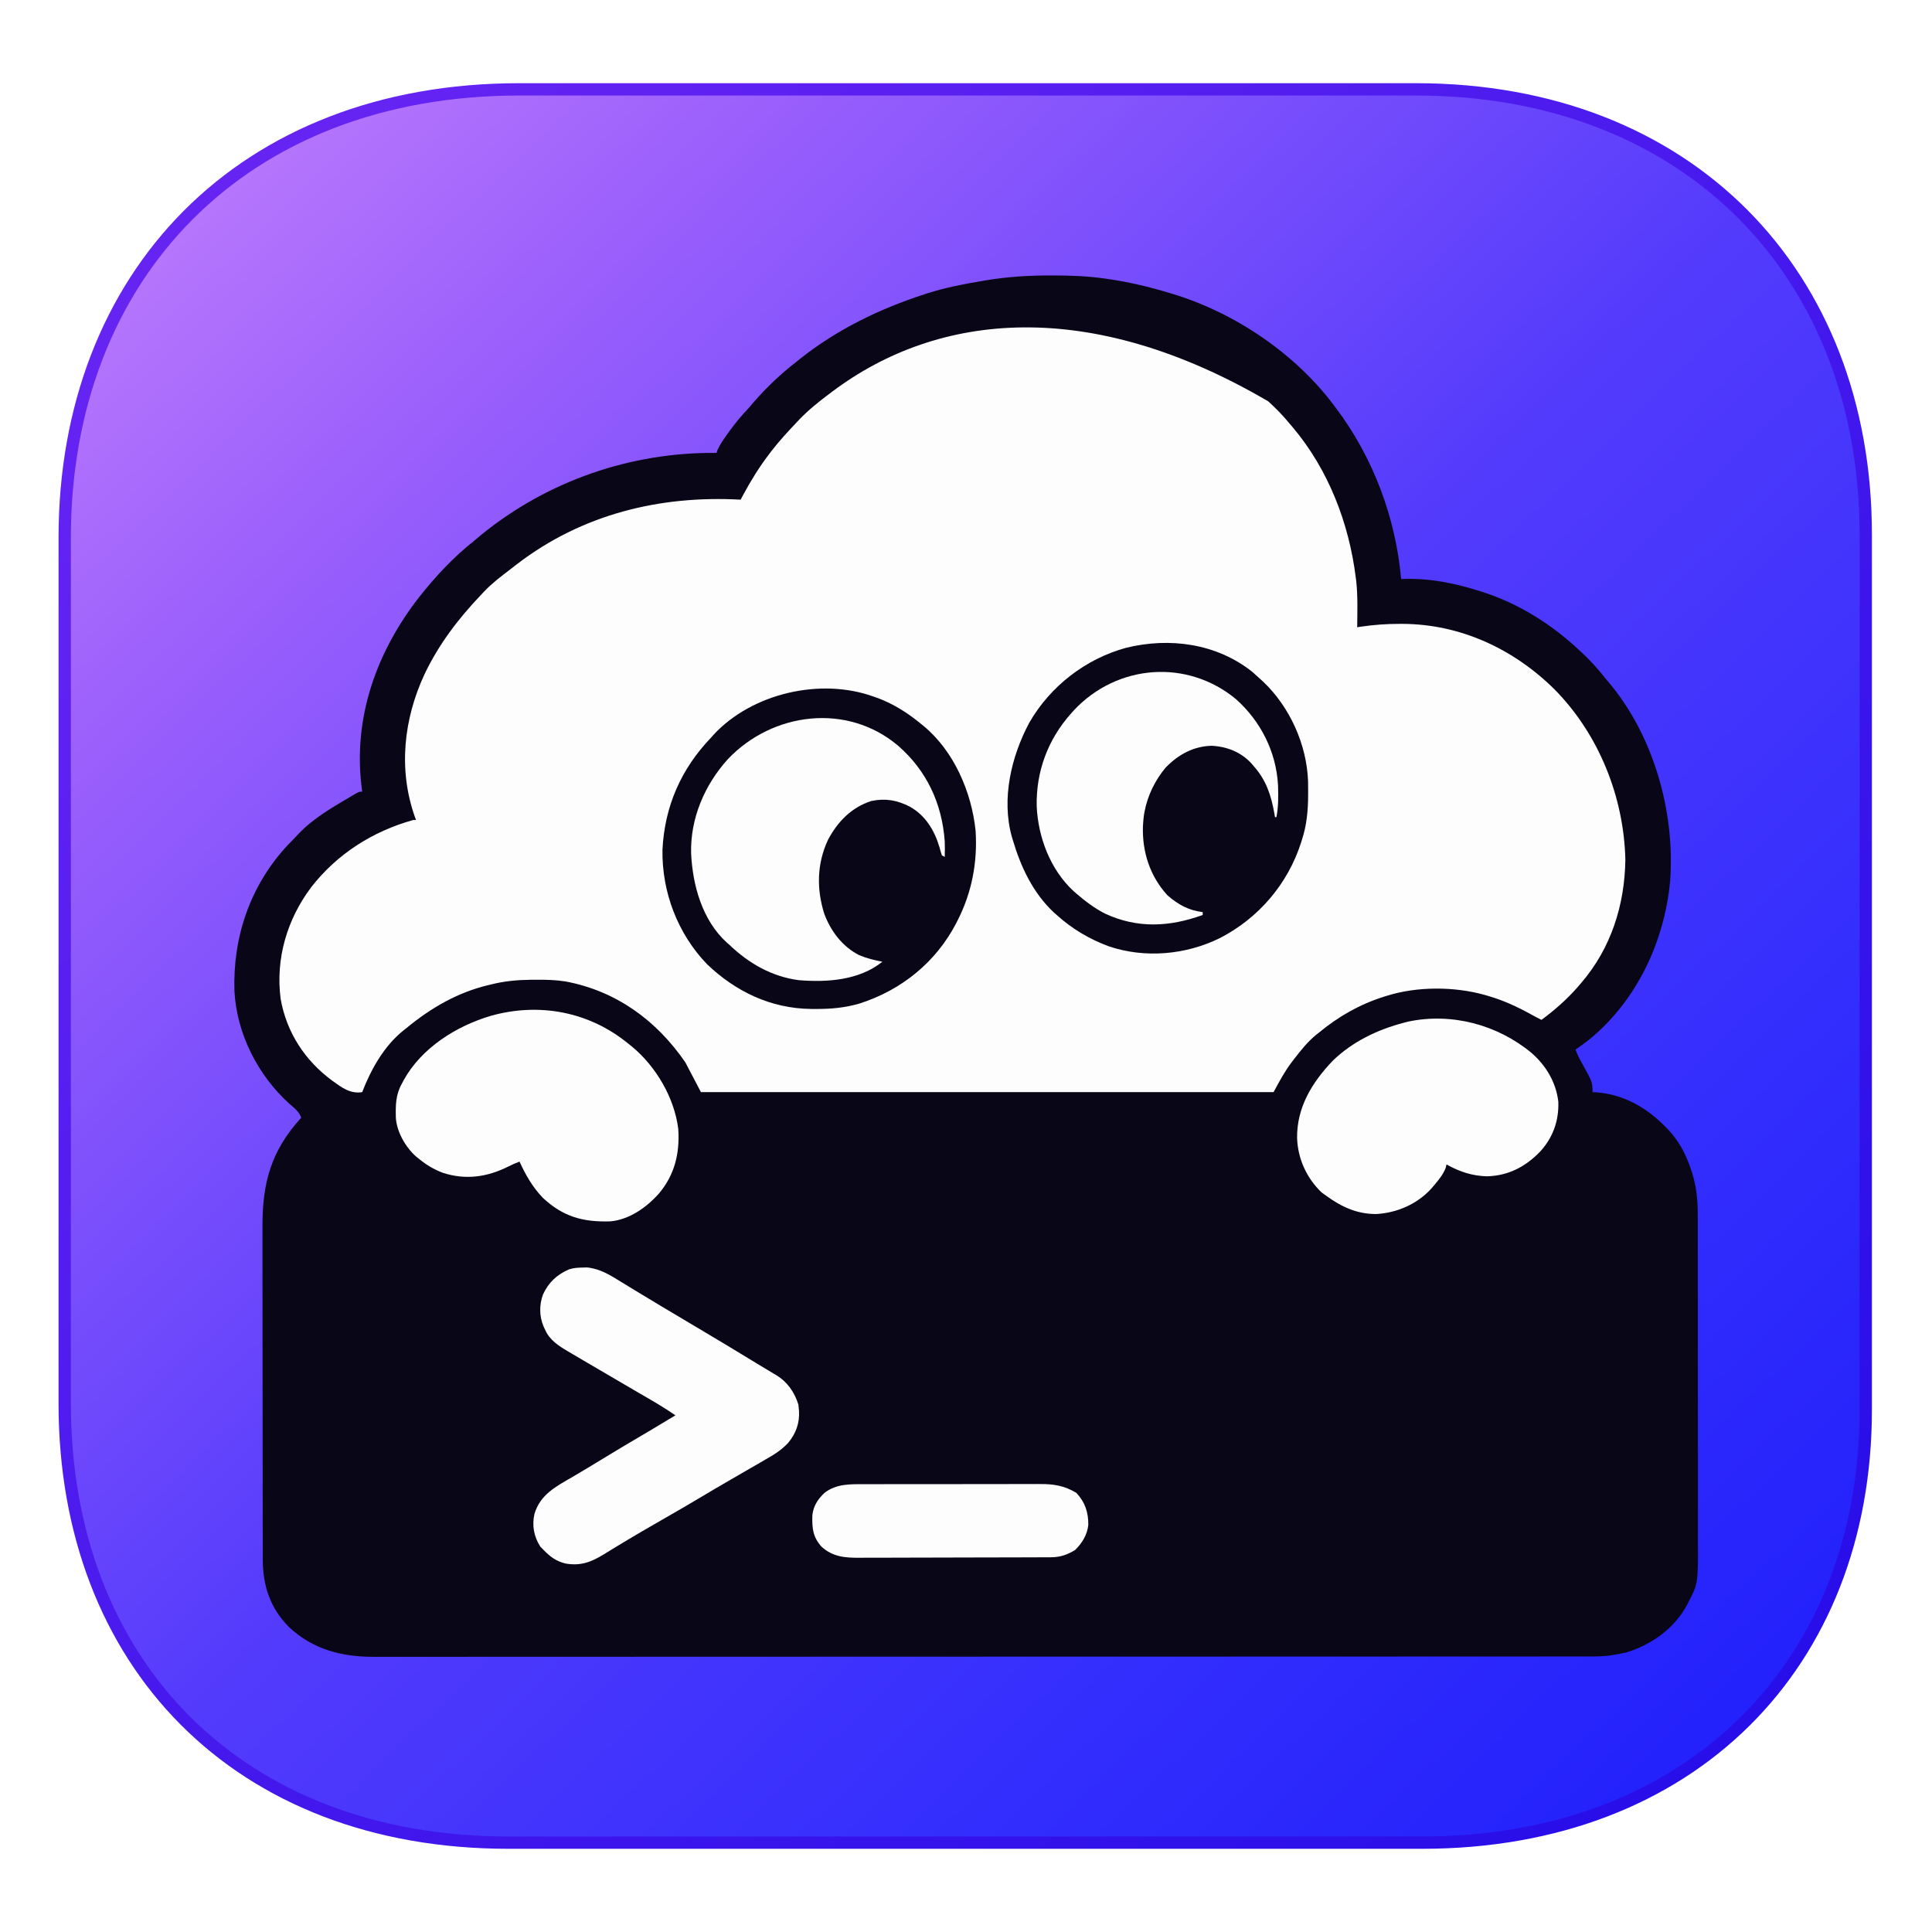
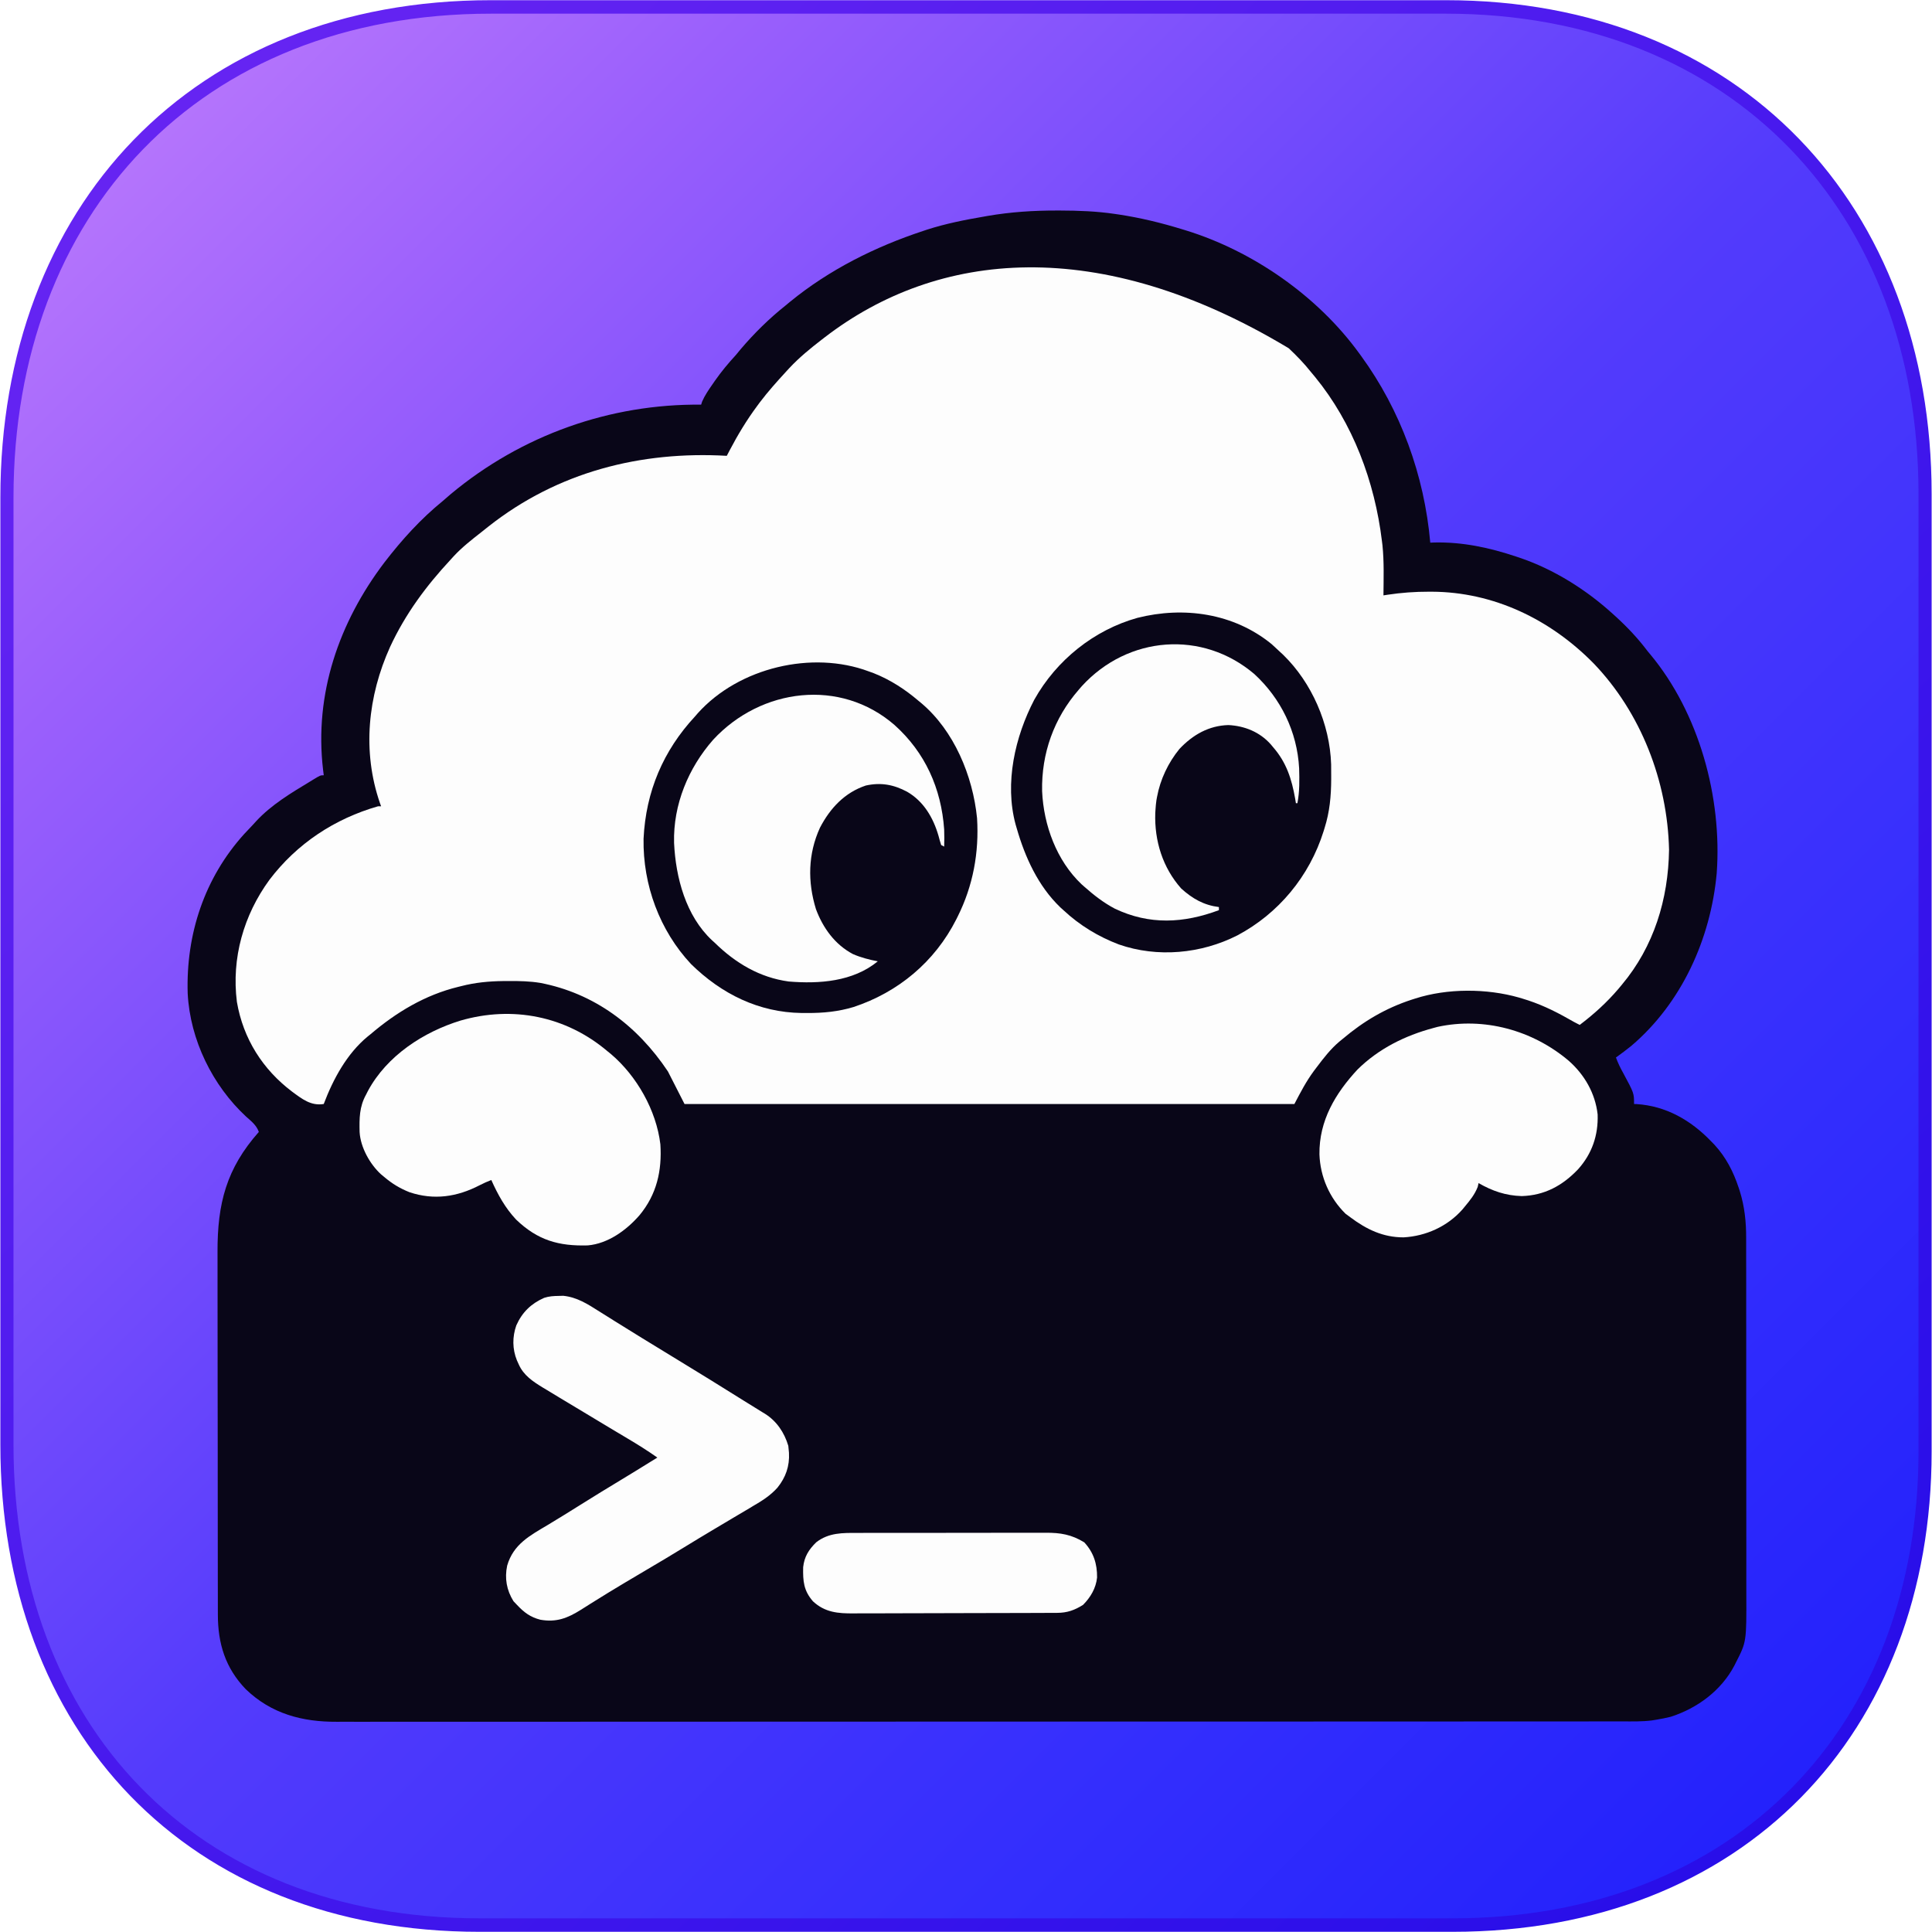
<svg xmlns="http://www.w3.org/2000/svg" width="1024" height="1024" viewBox="0 0 1254 1254">
  <defs>
    <linearGradient id="tile-gradient" x1="0" y1="0" x2="1" y2="1">
      <stop offset="0" stop-color="#C582FC" />
      <stop offset="0.2" stop-color="#9A5FFC" />
      <stop offset="0.5" stop-color="#533BFC" />
      <stop offset="0.75" stop-color="#332EFD" />
      <stop offset="1" stop-color="#1D1CFB" />
    </linearGradient>
    <linearGradient id="tile-edge" x1="0" y1="0" x2="1" y2="1">
      <stop offset="0" stop-color="#6B26F3" />
      <stop offset="1" stop-color="#230CE8" />
    </linearGradient>
  </defs>
-   <path d="M 337 58 H 919 C 1096 58 1211 178 1211 347 V 915 C 1211 1080 1098 1196 923 1196 H 330 C 154 1196 42 1079 42 911 V 349 C 42 179 157 58 337 58 Z" fill="url(#tile-gradient)" stroke="url(#tile-edge)" stroke-width="8" />
-   <g transform="translate(627 627) scale(0.92) translate(-516 -487)">
-     <path d="M0 0 C0.37 0 0.37 0 2.25 0 C14.41 0.03 26.39 0.46 38.44 2.19 C38.89 2.25 38.89 2.25 41.19 2.58 C55.58 4.7 69.51 8.01 83.44 12.19 C84.14 12.39 84.84 12.6 85.56 12.82 C129.8 26.09 172.81 55.06 200.44 92.19 C200.83 92.71 201.22 93.23 201.62 93.76 C227.8 128.75 243.52 170.68 247.44 214.19 C248.28 214.15 249.12 214.12 249.98 214.08 C268.81 213.66 286.6 217.38 304.44 223.19 C305.15 223.42 305.87 223.65 306.6 223.89 C329.24 231.35 350.64 244.42 368.44 260.19 C368.99 260.67 369.54 261.16 370.11 261.66 C377.99 268.65 384.98 275.84 391.44 284.19 C392.05 284.9 392.67 285.62 393.3 286.36 C425.44 324.03 440.84 378.36 437.2 427.35 C433.19 469.84 413.93 511.1 380.65 538.67 C377.32 541.29 373.92 543.78 370.44 546.19 C371.79 549.77 373.4 553 375.31 556.31 C382.44 569.2 382.44 569.2 382.44 576.19 C382.71 576.19 382.71 576.19 384.06 576.23 C403.51 577.41 419.99 586.57 433.44 600.19 C434.19 600.94 434.94 601.7 435.72 602.47 C443.36 610.57 448.19 619.71 451.75 630.19 C451.87 630.54 451.87 630.54 452.48 632.34 C455.65 642.23 456.74 652.18 456.7 662.52 C456.7 663.6 456.71 664.67 456.71 665.78 C456.72 669.34 456.72 672.91 456.71 676.47 C456.72 679.04 456.72 681.61 456.73 684.18 C456.74 690.42 456.74 696.65 456.74 702.89 C456.74 707.96 456.74 713.03 456.74 718.1 C456.74 718.83 456.75 719.55 456.75 720.3 C456.75 721.77 456.75 723.24 456.75 724.71 C456.76 738.49 456.76 752.27 456.75 766.04 C456.75 778.62 456.76 791.19 456.78 803.77 C456.8 816.72 456.8 829.66 456.8 842.6 C456.8 849.86 456.8 857.11 456.82 864.37 C456.83 871.19 456.83 878.02 456.81 884.84 C456.81 887.34 456.81 889.83 456.82 892.33 C456.92 923 456.92 923 449.94 936.31 C449.6 936.97 449.26 937.64 448.91 938.32 C440.11 954.58 424.25 965.86 406.79 971.33 C403.67 972.07 400.6 972.7 397.44 973.19 C396.36 973.36 395.28 973.53 394.16 973.71 C387.72 974.5 381.24 974.33 374.76 974.32 C373.25 974.32 371.75 974.32 370.24 974.33 C366.1 974.33 361.96 974.33 357.82 974.33 C353.31 974.33 348.81 974.33 344.31 974.34 C335.37 974.34 326.44 974.35 317.5 974.35 C306.8 974.35 296.1 974.35 285.4 974.36 C259.54 974.38 233.67 974.38 207.81 974.39 C195.57 974.39 183.34 974.39 171.1 974.4 C129.22 974.41 87.33 974.42 45.45 974.43 C42.82 974.43 40.19 974.43 37.56 974.43 C34.92 974.43 32.29 974.43 29.65 974.43 C24.37 974.43 19.08 974.43 13.79 974.43 C13.14 974.43 13.14 974.43 9.82 974.43 C-32.69 974.43 -75.2 974.45 -117.71 974.47 C-162.65 974.5 -207.6 974.51 -252.54 974.51 C-257.47 974.51 -262.41 974.51 -267.34 974.51 C-267.95 974.51 -267.95 974.51 -271.02 974.51 C-290.57 974.51 -310.12 974.52 -329.67 974.54 C-349.32 974.55 -368.97 974.56 -388.62 974.55 C-400.29 974.54 -411.96 974.55 -423.63 974.56 C-431.44 974.57 -439.24 974.57 -447.04 974.56 C-451.48 974.56 -455.92 974.56 -460.36 974.57 C-464.41 974.58 -468.47 974.58 -472.52 974.56 C-473.96 974.56 -475.41 974.56 -476.86 974.57 C-499.68 974.69 -520.23 969.49 -537.24 953.54 C-550.75 939.85 -555.72 924.14 -555.7 905.32 C-555.71 904.23 -555.71 903.15 -555.71 902.03 C-555.72 898.4 -555.72 894.77 -555.72 891.14 C-555.73 888.53 -555.73 885.93 -555.74 883.32 C-555.75 876.24 -555.76 869.17 -555.76 862.09 C-555.77 857.66 -555.77 853.24 -555.77 848.81 C-555.79 836.54 -555.8 824.27 -555.8 812 C-555.8 811.22 -555.8 810.43 -555.8 809.63 C-555.8 808.84 -555.8 808.05 -555.8 807.24 C-555.8 805.65 -555.8 804.06 -555.8 802.46 C-555.8 801.67 -555.8 800.88 -555.8 800.07 C-555.81 787.28 -555.82 774.49 -555.85 761.7 C-555.87 748.55 -555.88 735.39 -555.89 722.24 C-555.89 714.86 -555.89 707.49 -555.91 700.11 C-555.93 693.17 -555.93 686.22 -555.92 679.28 C-555.92 676.74 -555.92 674.2 -555.93 671.66 C-556.05 640.24 -549.99 617.74 -528.56 594.19 C-530.18 589.75 -533.61 587.27 -537.06 584.25 C-559.2 564.23 -574.08 534.94 -575.69 504.89 C-576.9 466.59 -564.54 430.4 -538.31 402.12 C-536.41 400.13 -534.49 398.16 -532.56 396.19 C-531.87 395.44 -531.17 394.69 -530.45 393.93 C-520.19 383.13 -507.29 375.69 -494.56 368.19 C-493.89 367.79 -493.22 367.39 -492.53 366.98 C-487.8 364.19 -487.8 364.19 -485.56 364.19 C-485.63 363.61 -485.63 363.61 -486 360.71 C-491.97 311.65 -475.41 265.55 -445.45 227.03 C-433.77 212.26 -421.35 198.9 -406.56 187.19 C-404.85 185.75 -403.15 184.31 -401.44 182.88 C-354.51 144.78 -295.8 124.58 -235.56 125.19 C-235.45 124.86 -235.45 124.86 -234.91 123.2 C-233.08 119.11 -230.6 115.64 -228 112 C-227.46 111.24 -226.93 110.49 -226.37 109.71 C-222.14 103.82 -217.54 98.45 -212.56 93.19 C-211.52 91.96 -210.47 90.73 -209.44 89.5 C-200.39 79.15 -190.44 69.59 -179.56 61.19 C-179.08 60.8 -179.08 60.8 -176.66 58.84 C-150.66 38.14 -120.1 23.32 -88.56 13.19 C-87.75 12.93 -86.94 12.66 -86.11 12.39 C-73.63 8.46 -60.95 6.03 -48.06 3.88 C-47.3 3.75 -46.53 3.62 -45.75 3.48 C-30.51 0.93 -15.45 -0.02 0 0 Z " fill="#090618" transform="translate(575.5625,-0.1875)" />
-     <path d="M0 0 C5.28 4.84 10.24 9.81 14.75 15.36 C15.64 16.4 16.53 17.44 17.42 18.48 C42.49 48.3 56.95 85.91 61.75 124.36 C61.87 125.24 61.98 126.12 62.09 127.02 C63.22 137.74 62.84 148.6 62.75 159.36 C63.66 159.22 64.57 159.08 65.51 158.94 C74.64 157.61 83.57 156.97 92.82 156.99 C93.15 156.99 93.15 156.99 94.84 156.99 C135.63 157.17 173.19 174.71 202 203.24 C233.2 234.86 250.91 279.05 251.94 323.36 C251.48 355.42 241.83 385.84 220.75 410.36 C219.96 411.29 219.16 412.22 218.34 413.18 C210.68 421.91 202.11 429.49 192.75 436.36 C190.2 435.13 187.72 433.79 185.24 432.41 C175.38 426.95 165.6 422.48 154.75 419.36 C154.39 419.26 154.39 419.26 152.58 418.73 C131.15 412.76 104.98 412.69 83.75 419.36 C82.97 419.6 82.19 419.85 81.39 420.09 C64.22 425.56 49.61 433.94 35.75 445.36 C35.01 445.96 34.26 446.55 33.49 447.16 C27.77 451.88 23.28 457.51 18.75 463.36 C18.41 463.81 18.41 463.81 16.65 466.06 C11.45 472.95 7.95 479.57 3.75 487.36 C-129.57 487.36 -262.89 487.36 -400.25 487.36 C-403.88 480.43 -407.51 473.5 -411.25 466.36 C-431.64 436.62 -460.18 415.91 -495.87 409.25 C-502.73 408.16 -509.5 408.02 -516.43 408.05 C-517.71 408.06 -518.99 408.06 -520.3 408.07 C-529.95 408.19 -538.9 409.01 -548.25 411.36 C-548.58 411.44 -548.58 411.44 -550.25 411.84 C-572.07 417.03 -591.12 428.14 -608.25 442.36 C-608.86 442.84 -609.47 443.32 -610.11 443.81 C-623.84 454.81 -632.99 471.22 -639.25 487.36 C-647.75 488.7 -653.61 484.12 -660.25 479.36 C-679.65 465.07 -692.58 445.34 -696.78 421.51 C-700.45 393.2 -692.27 365.53 -675.25 342.83 C-656.97 319.32 -631.89 303.35 -603.25 295.36 C-602.59 295.36 -601.93 295.36 -601.25 295.36 C-601.5 294.68 -601.75 294 -602.02 293.3 C-613.87 259.91 -610.05 224.34 -595.29 192.56 C-585.18 171.34 -571.42 153.29 -555.25 136.36 C-554.57 135.64 -553.9 134.91 -553.2 134.16 C-547.67 128.36 -541.36 123.56 -535 118.71 C-533.37 117.46 -531.75 116.2 -530.13 114.94 C-484.19 79.65 -429.22 66.21 -372.25 69.36 C-371.64 68.23 -371.03 67.09 -370.41 65.92 C-364.98 55.86 -359.17 46.46 -352.25 37.36 C-351.58 36.48 -350.91 35.61 -350.23 34.7 C-344.94 27.92 -339.15 21.61 -333.25 15.36 C-332.44 14.51 -331.64 13.65 -330.81 12.77 C-324.17 5.88 -316.88 0.08 -309.25 -5.64 C-308.68 -6.06 -308.11 -6.49 -307.53 -6.93 C-232.64 -63.13 -125.8 -73.69 0 0 Z " fill="#FDFDFD" transform="translate(729.2458,88.63647)" />
-     <path d="M0 0 C0.56 0.2 0.56 0.2 3.4 1.2 C14.3 5.42 24.04 11.55 33 19 C33.61 19.49 34.23 19.98 34.86 20.49 C56.5 38.24 68.98 67.32 71.78 94.69 C73.19 116.85 69.12 138.24 59 158 C58.69 158.61 58.37 159.23 58.05 159.86 C43.72 187.44 19.42 206.96 -10 216.44 C-20.2 219.44 -30.15 220.36 -40.75 220.31 C-41.99 220.31 -43.23 220.3 -44.5 220.3 C-72.72 219.92 -97.44 208.11 -117.69 188.75 C-138.41 167.21 -149.66 137.79 -149.14 107.89 C-147.62 77.39 -136.07 51.07 -115 29 C-114.41 28.34 -113.82 27.67 -113.22 26.99 C-85.94 -2.56 -37.33 -13.59 0 0 Z " fill="#090618" transform="translate(451,297)" />
-     <path d="M0 0 C1.71 1.5 3.4 3.02 5.06 4.56 C5.91 5.33 6.76 6.1 7.64 6.89 C26.56 24.83 38.57 51.49 39.4 77.57 C39.43 80.09 39.44 82.61 39.44 85.12 C39.44 85.78 39.44 86.44 39.44 87.12 C39.39 98.1 38.45 108.12 35.06 118.56 C34.85 119.24 34.63 119.93 34.41 120.63 C25.02 149.8 4.46 173.76 -22.69 187.81 C-46.77 199.71 -75.63 202.33 -101.23 193.66 C-114.83 188.63 -127.21 181.32 -137.94 171.56 C-138.28 171.26 -138.28 171.26 -140.04 169.71 C-154.67 156.03 -163.37 137.49 -168.94 118.56 C-169.05 118.17 -169.05 118.17 -169.65 116.2 C-177.03 89.52 -170.01 59.68 -157.26 35.86 C-142.51 10.18 -117.55 -9.14 -88.99 -16.93 C-58.26 -24.48 -25.18 -20.01 0 0 Z " fill="#090618" transform="translate(717.9375,279.4375)" />
-     <path d="M0 0 C0.78 0.61 1.55 1.22 2.35 1.86 C19.3 15.9 32.31 38.04 35 60 C36.13 77.09 32.52 92.39 21.21 105.68 C12.54 115.41 0.28 124.05 -13.1 125.18 C-32.33 125.7 -46.27 121.93 -60.62 108.48 C-67.84 100.97 -72.67 92.41 -77 83 C-79.67 84.02 -82.22 85.11 -84.77 86.4 C-99.72 93.94 -115 96.15 -131.19 90.88 C-137.54 88.42 -142.77 85.34 -148 81 C-148.35 80.71 -148.35 80.71 -150.14 79.27 C-157.45 72.73 -163.63 61.96 -164.24 52.12 C-164.45 43.3 -164.45 35.87 -160 28 C-159.58 27.19 -159.15 26.37 -158.71 25.53 C-146.11 2.78 -121.81 -12.51 -97.38 -19.81 C-63.06 -29.48 -27.61 -22.79 0 0 Z " fill="#FDFDFD" transform="translate(278,542)" />
-     <path d="M0 0 C0.97 -0.03 1.95 -0.05 2.95 -0.08 C12.05 0.81 19.17 5.26 26.81 10 C29.05 11.36 31.29 12.73 33.53 14.09 C34.67 14.8 35.82 15.5 36.96 16.2 C42.08 19.33 47.23 22.42 52.38 25.5 C53.39 26.11 54.4 26.72 55.45 27.35 C63.31 32.06 71.19 36.74 79.08 41.41 C93.56 49.99 107.99 58.66 122.35 67.44 C125.02 69.07 127.71 70.68 130.4 72.29 C131.83 73.15 133.26 74.01 134.69 74.88 C134.99 75.05 134.99 75.05 136.52 75.95 C144.32 80.71 149.4 88.03 152.06 96.69 C152.14 97.53 152.23 98.38 152.31 99.25 C152.34 99.57 152.34 99.57 152.5 101.17 C152.98 109.8 150.36 117 144.89 123.63 C140.11 128.84 134.61 132.16 128.5 135.62 C127.39 136.27 126.28 136.92 125.14 137.59 C121.87 139.49 118.59 141.37 115.31 143.25 C113.68 144.2 112.04 145.15 110.4 146.1 C108.17 147.39 105.94 148.68 103.71 149.97 C96.6 154.06 89.55 158.25 82.5 162.44 C74.69 167.08 66.88 171.68 58.98 176.16 C53.96 179.01 48.98 181.91 44 184.81 C42.99 185.4 41.97 185.99 40.93 186.6 C35.4 189.82 29.91 193.09 24.45 196.42 C23.33 197.1 22.21 197.78 21.06 198.48 C18.9 199.8 16.75 201.12 14.6 202.45 C5.66 207.9 -1.68 210.62 -12.2 208.82 C-18.81 207.18 -23.01 204.11 -27.69 199.25 C-28.45 198.47 -29.21 197.68 -30 196.88 C-34.53 189.83 -35.96 182.11 -34.18 173.93 C-30.07 160.06 -19.02 154.51 -7.19 147.65 C0.03 143.44 7.17 139.1 14.31 134.75 C23.35 129.25 32.4 123.8 41.54 118.46 C47.83 114.79 54.07 111.01 60.31 107.25 C61.98 106.25 63.65 105.25 65.31 104.25 C58.89 99.85 52.31 95.83 45.56 91.94 C43.44 90.7 41.31 89.47 39.19 88.24 C38.07 87.59 36.96 86.95 35.81 86.28 C26.08 80.64 16.38 74.94 6.69 69.23 C4.53 67.96 2.36 66.69 0.19 65.43 C-2.56 63.81 -5.31 62.19 -8.06 60.56 C-8.85 60.11 -9.63 59.65 -10.44 59.18 C-17.04 55.25 -23.32 51.28 -26.56 44.06 C-26.95 43.22 -27.34 42.38 -27.74 41.52 C-30.76 34.27 -30.81 26.4 -28.12 19 C-24.21 10.48 -18.27 4.95 -9.69 1.25 C-6.45 0.21 -3.39 0.05 0 0 Z " fill="#FDFDFD" transform="translate(245.6875,699.75)" />
-     <path d="M0 0 C20.22 17.65 30.95 40.82 32.87 67.39 C32.99 71.07 33.01 74.72 32.87 78.39 C32.21 78.06 31.55 77.73 30.87 77.39 C30.22 75.44 29.65 73.45 29.12 71.46 C25.63 59.69 19.2 49.13 8.31 43.02 C-0.64 38.37 -9.07 36.89 -19.03 39.01 C-32.98 43.54 -42.68 53.57 -49.44 66.27 C-57.38 83.21 -57.64 101.06 -52.09 118.68 C-47.41 130.96 -39.42 141.61 -27.59 147.7 C-22.24 149.97 -16.82 151.29 -11.13 152.39 C-27.56 165.54 -50.02 167.01 -70.13 165.39 C-89.29 162.85 -105.36 153.55 -119.13 140.39 C-119.74 139.85 -120.36 139.31 -120.99 138.76 C-138.23 123.03 -144.97 98.49 -146.06 75.99 C-146.71 51.27 -136.56 27.65 -120.14 9.46 C-88.4 -23.9 -35.87 -30.34 0 0 Z " fill="#FDFDFD" transform="translate(468.1289,331.6055)" />
-     <path d="M0 0 C10.4 8.94 17.51 20.86 19.12 34.56 C19.6 48.1 15.34 59.92 6.24 69.86 C-4.16 80.54 -16.11 86.82 -31.2 87.23 C-41.74 86.94 -50.62 83.97 -59.76 78.86 C-59.95 79.66 -60.13 80.46 -60.32 81.29 C-62.31 86.23 -65.32 89.84 -68.76 93.86 C-69.34 94.54 -69.91 95.22 -70.51 95.93 C-80.54 106.92 -94.74 113.05 -109.43 113.85 C-122.99 113.87 -133.98 108.74 -144.76 100.86 C-145.79 100.11 -146.82 99.37 -147.89 98.61 C-158.46 88.49 -164.64 74.88 -165.17 60.32 C-165.45 38.53 -154.57 20.96 -139.95 5.61 C-125.92 -7.87 -108.42 -16.28 -89.76 -21.14 C-88.83 -21.39 -87.9 -21.64 -86.93 -21.89 C-56.22 -28.4 -23.95 -19.77 0 0 Z " fill="#FDFDFD" transform="translate(914.7617,548.1445)" />
-     <path d="M0 0 C17.49 15.66 28.34 37.1 29.64 60.71 C29.87 68.28 29.98 75.78 28.5 83.24 C28.17 83.24 27.84 83.24 27.5 83.24 C27.35 82.3 27.19 81.36 27.02 80.38 C24.72 67.68 21.26 57.06 12.5 47.24 C11.96 46.6 11.41 45.97 10.85 45.31 C3.54 37.31 -6.49 33.4 -17.18 32.87 C-30.15 33.21 -40.76 39.11 -49.62 48.24 C-57.04 57.06 -62.37 67.92 -64.5 79.24 C-64.56 79.58 -64.56 79.58 -64.89 81.31 C-65.19 83.29 -65.37 85.24 -65.5 87.24 C-65.55 88.03 -65.6 88.81 -65.66 89.62 C-66.27 107.64 -60.71 124.85 -48.5 138.24 C-40.99 144.87 -33.51 148.99 -23.5 150.24 C-23.5 150.9 -23.5 151.56 -23.5 152.24 C-46.88 160.72 -69.53 161.92 -92.5 151.24 C-99.84 147.47 -106.26 142.63 -112.5 137.24 C-112.84 136.95 -112.84 136.95 -114.55 135.48 C-130.99 120.27 -139.61 97.55 -140.62 75.51 C-141.14 51.11 -132.73 28.43 -116.5 10.24 C-115.77 9.42 -115.04 8.6 -114.3 7.76 C-83.68 -24.83 -34.35 -28.49 0 0 Z " fill="#FDFDFD" transform="translate(706.4961,298.7578)" />
-     <path d="M0 0 C1.48 -0.01 2.97 -0.01 4.45 -0.02 C8.45 -0.04 12.46 -0.04 16.46 -0.03 C19.81 -0.03 23.16 -0.03 26.52 -0.04 C34.43 -0.05 42.34 -0.05 50.25 -0.04 C58.4 -0.03 66.54 -0.04 74.68 -0.07 C81.69 -0.09 88.71 -0.1 95.72 -0.09 C99.89 -0.09 104.07 -0.09 108.25 -0.11 C112.18 -0.13 116.11 -0.12 120.04 -0.1 C121.48 -0.1 122.92 -0.1 124.35 -0.11 C134.16 -0.18 141.56 1.03 150 6.09 C156.18 12.63 158.57 19.91 158.47 28.74 C157.73 35.68 154.09 41.6 149.18 46.4 C143.58 49.83 138.64 51.53 132.04 51.55 C131.4 51.55 131.4 51.55 128.15 51.57 C126.72 51.58 125.29 51.58 123.87 51.58 C122.36 51.59 120.86 51.59 119.36 51.6 C114.43 51.62 109.49 51.63 104.55 51.64 C102.85 51.65 101.15 51.65 99.45 51.65 C91.46 51.67 83.46 51.69 75.47 51.7 C66.25 51.71 57.04 51.73 47.82 51.77 C40.69 51.8 33.56 51.82 26.43 51.82 C22.18 51.82 17.92 51.83 13.67 51.86 C9.66 51.88 5.65 51.89 1.65 51.87 C0.18 51.87 -1.28 51.88 -2.75 51.89 C-13.11 51.99 -21.83 51.28 -29.75 44.09 C-35.9 37.18 -36.43 31.19 -36.23 22.07 C-35.46 15.21 -32.47 10.73 -27.57 6.03 C-19.23 -0.24 -10.06 -0.04 0 0 Z " fill="#FDFDFD" transform="translate(443.8162,852.5959)" />
+   <g transform="matrix(1.065013 0 0 1.094025 -40.23054 -58.95343)">
+     <path d="M 337 58 H 919 C 1096 58 1211 178 1211 347 V 915 C 1211 1080 1098 1196 923 1196 H 330 C 154 1196 42 1079 42 911 V 349 C 42 179 157 58 337 58 Z" fill="url(#tile-gradient)" stroke="url(#tile-edge)" stroke-width="8" />
+     <g transform="translate(627 627) scale(0.92) translate(-516 -487)">
+       <path d="M0 0 C0.37 0 0.37 0 2.25 0 C14.41 0.03 26.39 0.46 38.44 2.19 C38.89 2.25 38.89 2.25 41.19 2.58 C55.58 4.7 69.51 8.01 83.44 12.19 C84.14 12.39 84.84 12.6 85.56 12.82 C129.8 26.09 172.81 55.06 200.44 92.19 C200.83 92.71 201.22 93.23 201.62 93.76 C227.8 128.75 243.52 170.68 247.44 214.19 C248.28 214.15 249.12 214.12 249.98 214.08 C268.81 213.66 286.6 217.38 304.44 223.19 C305.15 223.42 305.87 223.65 306.6 223.89 C329.24 231.35 350.64 244.42 368.44 260.19 C368.99 260.67 369.54 261.16 370.11 261.66 C377.99 268.65 384.98 275.84 391.44 284.19 C392.05 284.9 392.67 285.62 393.3 286.36 C425.44 324.03 440.84 378.36 437.2 427.35 C433.19 469.84 413.93 511.1 380.65 538.67 C377.32 541.29 373.92 543.78 370.44 546.19 C371.79 549.77 373.4 553 375.31 556.31 C382.44 569.2 382.44 569.2 382.44 576.19 C382.71 576.19 382.71 576.19 384.06 576.23 C403.51 577.41 419.99 586.57 433.44 600.19 C434.19 600.94 434.94 601.7 435.72 602.47 C443.36 610.57 448.19 619.71 451.75 630.19 C451.87 630.54 451.87 630.54 452.48 632.34 C455.65 642.23 456.74 652.18 456.7 662.52 C456.7 663.6 456.71 664.67 456.71 665.78 C456.72 669.34 456.72 672.91 456.71 676.47 C456.72 679.04 456.72 681.61 456.73 684.18 C456.74 690.42 456.74 696.65 456.74 702.89 C456.74 707.96 456.74 713.03 456.74 718.1 C456.74 718.83 456.75 719.55 456.75 720.3 C456.75 721.77 456.75 723.24 456.75 724.71 C456.76 738.49 456.76 752.27 456.75 766.04 C456.75 778.62 456.76 791.19 456.78 803.77 C456.8 816.72 456.8 829.66 456.8 842.6 C456.8 849.86 456.8 857.11 456.82 864.37 C456.83 871.19 456.83 878.02 456.81 884.84 C456.81 887.34 456.81 889.83 456.82 892.33 C456.92 923 456.92 923 449.94 936.31 C449.6 936.97 449.26 937.64 448.91 938.32 C440.11 954.58 424.25 965.86 406.79 971.33 C403.67 972.07 400.6 972.7 397.44 973.19 C396.36 973.36 395.28 973.53 394.16 973.71 C387.72 974.5 381.24 974.33 374.76 974.32 C373.25 974.32 371.75 974.32 370.24 974.33 C366.1 974.33 361.96 974.33 357.82 974.33 C353.31 974.33 348.81 974.33 344.31 974.34 C335.37 974.34 326.44 974.35 317.5 974.35 C306.8 974.35 296.1 974.35 285.4 974.36 C259.54 974.38 233.67 974.38 207.81 974.39 C195.57 974.39 183.34 974.39 171.1 974.4 C129.22 974.41 87.33 974.42 45.45 974.43 C42.82 974.43 40.19 974.43 37.56 974.43 C34.92 974.43 32.29 974.43 29.65 974.43 C24.37 974.43 19.08 974.43 13.79 974.43 C13.14 974.43 13.14 974.43 9.82 974.43 C-32.69 974.43 -75.2 974.45 -117.71 974.47 C-162.65 974.5 -207.6 974.51 -252.54 974.51 C-257.47 974.51 -262.41 974.51 -267.34 974.51 C-267.95 974.51 -267.95 974.51 -271.02 974.51 C-290.57 974.51 -310.12 974.52 -329.67 974.54 C-349.32 974.55 -368.97 974.56 -388.62 974.55 C-400.29 974.54 -411.96 974.55 -423.63 974.56 C-431.44 974.57 -439.24 974.57 -447.04 974.56 C-451.48 974.56 -455.92 974.56 -460.36 974.57 C-464.41 974.58 -468.47 974.58 -472.52 974.56 C-473.96 974.56 -475.41 974.56 -476.86 974.57 C-499.68 974.69 -520.23 969.49 -537.24 953.54 C-550.75 939.85 -555.72 924.14 -555.7 905.32 C-555.71 904.23 -555.71 903.15 -555.71 902.03 C-555.72 898.4 -555.72 894.77 -555.72 891.14 C-555.73 888.53 -555.73 885.93 -555.74 883.32 C-555.75 876.24 -555.76 869.17 -555.76 862.09 C-555.77 857.66 -555.77 853.24 -555.77 848.81 C-555.79 836.54 -555.8 824.27 -555.8 812 C-555.8 811.22 -555.8 810.43 -555.8 809.63 C-555.8 808.84 -555.8 808.05 -555.8 807.24 C-555.8 805.65 -555.8 804.06 -555.8 802.46 C-555.8 801.67 -555.8 800.88 -555.8 800.07 C-555.81 787.28 -555.82 774.49 -555.85 761.7 C-555.87 748.55 -555.88 735.39 -555.89 722.24 C-555.89 714.86 -555.89 707.49 -555.91 700.11 C-555.93 693.17 -555.93 686.22 -555.92 679.28 C-555.92 676.74 -555.92 674.2 -555.93 671.66 C-556.05 640.24 -549.99 617.74 -528.56 594.19 C-530.18 589.75 -533.61 587.27 -537.06 584.25 C-559.2 564.23 -574.08 534.94 -575.69 504.89 C-576.9 466.59 -564.54 430.4 -538.31 402.12 C-536.41 400.13 -534.49 398.16 -532.56 396.19 C-531.87 395.44 -531.17 394.69 -530.45 393.93 C-520.19 383.13 -507.29 375.69 -494.56 368.19 C-493.89 367.79 -493.22 367.39 -492.53 366.98 C-487.8 364.19 -487.8 364.19 -485.56 364.19 C-485.63 363.61 -485.63 363.61 -486 360.71 C-491.97 311.65 -475.41 265.55 -445.45 227.03 C-433.77 212.26 -421.35 198.9 -406.56 187.19 C-404.85 185.75 -403.15 184.31 -401.44 182.88 C-354.51 144.78 -295.8 124.58 -235.56 125.19 C-235.45 124.86 -235.45 124.86 -234.91 123.2 C-233.08 119.11 -230.6 115.64 -228 112 C-227.46 111.24 -226.93 110.49 -226.37 109.71 C-222.14 103.82 -217.54 98.45 -212.56 93.19 C-211.52 91.96 -210.47 90.73 -209.44 89.5 C-200.39 79.15 -190.44 69.59 -179.56 61.19 C-179.08 60.8 -179.08 60.8 -176.66 58.84 C-150.66 38.14 -120.1 23.32 -88.56 13.19 C-87.75 12.93 -86.94 12.66 -86.11 12.39 C-73.63 8.46 -60.95 6.03 -48.06 3.88 C-47.3 3.75 -46.53 3.62 -45.75 3.48 C-30.51 0.93 -15.45 -0.02 0 0 Z " fill="#090618" transform="translate(575.5625,-0.1875)" />
+       <path d="M0 0 C5.28 4.84 10.24 9.81 14.75 15.36 C15.64 16.4 16.53 17.44 17.42 18.48 C42.49 48.3 56.95 85.91 61.75 124.36 C61.87 125.24 61.98 126.12 62.09 127.02 C63.22 137.74 62.84 148.6 62.75 159.36 C63.66 159.22 64.57 159.08 65.51 158.94 C74.64 157.61 83.57 156.97 92.82 156.99 C93.15 156.99 93.15 156.99 94.84 156.99 C135.63 157.17 173.19 174.71 202 203.24 C233.2 234.86 250.91 279.05 251.94 323.36 C251.48 355.42 241.83 385.84 220.75 410.36 C219.96 411.29 219.16 412.22 218.34 413.18 C210.68 421.91 202.11 429.49 192.75 436.36 C190.2 435.13 187.72 433.79 185.24 432.41 C175.38 426.95 165.6 422.48 154.75 419.36 C154.39 419.26 154.39 419.26 152.58 418.73 C131.15 412.76 104.98 412.69 83.75 419.36 C82.97 419.6 82.19 419.85 81.39 420.09 C64.22 425.56 49.61 433.94 35.75 445.36 C35.01 445.96 34.26 446.55 33.49 447.16 C27.77 451.88 23.28 457.51 18.75 463.36 C18.41 463.81 18.41 463.81 16.65 466.06 C11.45 472.95 7.95 479.57 3.75 487.36 C-129.57 487.36 -262.89 487.36 -400.25 487.36 C-403.88 480.43 -407.51 473.5 -411.25 466.36 C-431.64 436.62 -460.18 415.91 -495.87 409.25 C-502.73 408.16 -509.5 408.02 -516.43 408.05 C-517.71 408.06 -518.99 408.06 -520.3 408.07 C-529.95 408.19 -538.9 409.01 -548.25 411.36 C-548.58 411.44 -548.58 411.44 -550.25 411.84 C-572.07 417.03 -591.12 428.14 -608.25 442.36 C-608.86 442.84 -609.47 443.32 -610.11 443.81 C-623.84 454.81 -632.99 471.22 -639.25 487.36 C-647.75 488.7 -653.61 484.12 -660.25 479.36 C-679.65 465.07 -692.58 445.34 -696.78 421.51 C-700.45 393.2 -692.27 365.53 -675.25 342.83 C-656.97 319.32 -631.89 303.35 -603.25 295.36 C-602.59 295.36 -601.93 295.36 -601.25 295.36 C-601.5 294.68 -601.75 294 -602.02 293.3 C-613.87 259.91 -610.05 224.34 -595.29 192.56 C-585.18 171.34 -571.42 153.29 -555.25 136.36 C-554.57 135.64 -553.9 134.91 -553.2 134.16 C-547.67 128.36 -541.36 123.56 -535 118.71 C-533.37 117.46 -531.75 116.2 -530.13 114.94 C-484.19 79.65 -429.22 66.21 -372.25 69.36 C-371.64 68.23 -371.03 67.09 -370.41 65.92 C-364.98 55.86 -359.17 46.46 -352.25 37.36 C-351.58 36.48 -350.91 35.61 -350.23 34.7 C-344.94 27.92 -339.15 21.61 -333.25 15.36 C-332.44 14.51 -331.64 13.65 -330.81 12.77 C-324.17 5.88 -316.88 0.08 -309.25 -5.64 C-308.68 -6.06 -308.11 -6.49 -307.53 -6.93 C-232.64 -63.13 -125.8 -73.69 0 0 Z " fill="#FDFDFD" transform="translate(729.2458,88.63647)" />
+       <path d="M0 0 C0.56 0.2 0.56 0.2 3.4 1.2 C14.3 5.42 24.04 11.55 33 19 C33.61 19.49 34.23 19.98 34.86 20.49 C56.5 38.24 68.98 67.32 71.78 94.69 C73.19 116.85 69.12 138.24 59 158 C58.69 158.61 58.37 159.23 58.05 159.86 C43.72 187.44 19.42 206.96 -10 216.44 C-20.2 219.44 -30.15 220.36 -40.75 220.31 C-41.99 220.31 -43.23 220.3 -44.5 220.3 C-72.72 219.92 -97.44 208.11 -117.69 188.75 C-138.41 167.21 -149.66 137.79 -149.14 107.89 C-147.62 77.39 -136.07 51.07 -115 29 C-114.41 28.34 -113.82 27.67 -113.22 26.99 C-85.94 -2.56 -37.33 -13.59 0 0 Z " fill="#090618" transform="translate(451,297)" />
+       <path d="M0 0 C1.71 1.5 3.4 3.02 5.06 4.56 C5.91 5.33 6.76 6.1 7.64 6.89 C26.56 24.83 38.57 51.49 39.4 77.57 C39.43 80.09 39.44 82.61 39.44 85.12 C39.44 85.78 39.44 86.44 39.44 87.12 C39.39 98.1 38.45 108.12 35.06 118.56 C34.85 119.24 34.63 119.93 34.41 120.63 C25.02 149.8 4.46 173.76 -22.69 187.81 C-46.77 199.71 -75.63 202.33 -101.23 193.66 C-114.83 188.63 -127.21 181.32 -137.94 171.56 C-138.28 171.26 -138.28 171.26 -140.04 169.71 C-154.67 156.03 -163.37 137.49 -168.94 118.56 C-169.05 118.17 -169.05 118.17 -169.65 116.2 C-177.03 89.52 -170.01 59.68 -157.26 35.86 C-142.51 10.18 -117.55 -9.14 -88.99 -16.93 C-58.26 -24.48 -25.18 -20.01 0 0 Z " fill="#090618" transform="translate(717.9375,279.4375)" />
+       <path d="M0 0 C0.78 0.61 1.55 1.22 2.35 1.86 C19.3 15.9 32.31 38.04 35 60 C36.13 77.09 32.52 92.39 21.21 105.68 C12.54 115.41 0.28 124.05 -13.1 125.18 C-32.33 125.7 -46.27 121.93 -60.62 108.48 C-67.84 100.97 -72.67 92.41 -77 83 C-79.67 84.02 -82.22 85.11 -84.77 86.4 C-99.72 93.94 -115 96.15 -131.19 90.88 C-137.54 88.42 -142.77 85.34 -148 81 C-148.35 80.71 -148.35 80.71 -150.14 79.27 C-157.45 72.73 -163.63 61.96 -164.24 52.12 C-164.45 43.3 -164.45 35.87 -160 28 C-159.58 27.19 -159.15 26.37 -158.71 25.53 C-146.11 2.78 -121.81 -12.51 -97.38 -19.81 C-63.06 -29.48 -27.61 -22.79 0 0 Z " fill="#FDFDFD" transform="translate(278,542)" />
+       <path d="M0 0 C0.97 -0.03 1.95 -0.05 2.95 -0.08 C12.05 0.81 19.17 5.26 26.81 10 C29.05 11.36 31.29 12.73 33.53 14.09 C34.67 14.8 35.82 15.5 36.96 16.2 C42.08 19.33 47.23 22.42 52.38 25.5 C53.39 26.11 54.4 26.72 55.45 27.35 C63.31 32.06 71.19 36.74 79.08 41.41 C93.56 49.99 107.99 58.66 122.35 67.44 C125.02 69.07 127.71 70.68 130.4 72.29 C131.83 73.15 133.26 74.01 134.69 74.88 C134.99 75.05 134.99 75.05 136.52 75.95 C144.32 80.71 149.4 88.03 152.06 96.69 C152.14 97.53 152.23 98.38 152.31 99.25 C152.34 99.57 152.34 99.57 152.5 101.17 C152.98 109.8 150.36 117 144.89 123.63 C140.11 128.84 134.61 132.16 128.5 135.62 C127.39 136.27 126.28 136.92 125.14 137.59 C121.87 139.49 118.59 141.37 115.31 143.25 C113.68 144.2 112.04 145.15 110.4 146.1 C108.17 147.39 105.94 148.68 103.71 149.97 C96.6 154.06 89.55 158.25 82.5 162.44 C74.69 167.08 66.88 171.68 58.98 176.16 C53.96 179.01 48.98 181.91 44 184.81 C42.99 185.4 41.97 185.99 40.93 186.6 C35.4 189.82 29.91 193.09 24.45 196.42 C23.33 197.1 22.21 197.78 21.06 198.48 C18.9 199.8 16.75 201.12 14.6 202.45 C5.66 207.9 -1.68 210.62 -12.2 208.82 C-18.81 207.18 -23.01 204.11 -27.69 199.25 C-28.45 198.47 -29.21 197.68 -30 196.88 C-34.53 189.83 -35.96 182.11 -34.18 173.93 C-30.07 160.06 -19.02 154.51 -7.19 147.65 C0.03 143.44 7.17 139.1 14.31 134.75 C23.35 129.25 32.4 123.8 41.54 118.46 C47.83 114.79 54.07 111.01 60.31 107.25 C61.98 106.25 63.65 105.25 65.31 104.25 C58.89 99.85 52.31 95.83 45.56 91.94 C43.44 90.7 41.31 89.47 39.19 88.24 C38.07 87.59 36.96 86.95 35.81 86.28 C26.08 80.64 16.38 74.94 6.69 69.23 C4.53 67.96 2.36 66.69 0.19 65.43 C-2.56 63.81 -5.31 62.19 -8.06 60.56 C-8.85 60.11 -9.63 59.65 -10.44 59.18 C-17.04 55.25 -23.32 51.28 -26.56 44.06 C-26.95 43.22 -27.34 42.38 -27.74 41.52 C-30.76 34.27 -30.81 26.4 -28.12 19 C-24.21 10.48 -18.27 4.95 -9.69 1.25 C-6.45 0.21 -3.39 0.05 0 0 Z " fill="#FDFDFD" transform="translate(245.6875,699.75)" />
+       <path d="M0 0 C20.22 17.65 30.95 40.82 32.87 67.39 C32.99 71.07 33.01 74.72 32.87 78.39 C32.21 78.06 31.55 77.73 30.87 77.39 C30.22 75.44 29.65 73.45 29.12 71.46 C25.63 59.69 19.2 49.13 8.31 43.02 C-0.64 38.37 -9.07 36.89 -19.03 39.01 C-32.98 43.54 -42.68 53.57 -49.44 66.27 C-57.38 83.21 -57.64 101.06 -52.09 118.68 C-47.41 130.96 -39.42 141.61 -27.59 147.7 C-22.24 149.97 -16.82 151.29 -11.13 152.39 C-27.56 165.54 -50.02 167.01 -70.13 165.39 C-89.29 162.85 -105.36 153.55 -119.13 140.39 C-119.74 139.85 -120.36 139.31 -120.99 138.76 C-138.23 123.03 -144.97 98.49 -146.06 75.99 C-146.71 51.27 -136.56 27.65 -120.14 9.46 C-88.4 -23.9 -35.87 -30.34 0 0 Z " fill="#FDFDFD" transform="translate(468.1289,331.6055)" />
+       <path d="M0 0 C10.4 8.94 17.51 20.86 19.12 34.56 C19.6 48.1 15.34 59.92 6.24 69.86 C-4.16 80.54 -16.11 86.82 -31.2 87.23 C-41.74 86.94 -50.62 83.97 -59.76 78.86 C-59.95 79.66 -60.13 80.46 -60.32 81.29 C-62.31 86.23 -65.32 89.84 -68.76 93.86 C-69.34 94.54 -69.91 95.22 -70.51 95.93 C-80.54 106.92 -94.74 113.05 -109.43 113.85 C-122.99 113.87 -133.98 108.74 -144.76 100.86 C-145.79 100.11 -146.82 99.37 -147.89 98.61 C-158.46 88.49 -164.64 74.88 -165.17 60.32 C-165.45 38.53 -154.57 20.96 -139.95 5.61 C-125.92 -7.87 -108.42 -16.28 -89.76 -21.14 C-88.83 -21.39 -87.9 -21.64 -86.93 -21.89 C-56.22 -28.4 -23.95 -19.77 0 0 Z " fill="#FDFDFD" transform="translate(914.7617,548.1445)" />
+       <path d="M0 0 C17.49 15.66 28.34 37.1 29.64 60.71 C29.87 68.28 29.98 75.78 28.5 83.24 C28.17 83.24 27.84 83.24 27.5 83.24 C27.35 82.3 27.19 81.36 27.02 80.38 C24.72 67.68 21.26 57.06 12.5 47.24 C11.96 46.6 11.41 45.97 10.85 45.31 C3.54 37.31 -6.49 33.4 -17.18 32.87 C-30.15 33.21 -40.76 39.11 -49.62 48.24 C-57.04 57.06 -62.37 67.92 -64.5 79.24 C-64.56 79.58 -64.56 79.58 -64.89 81.31 C-65.19 83.29 -65.37 85.24 -65.5 87.24 C-65.55 88.03 -65.6 88.81 -65.66 89.62 C-66.27 107.64 -60.71 124.85 -48.5 138.24 C-40.99 144.87 -33.51 148.99 -23.5 150.24 C-23.5 150.9 -23.5 151.56 -23.5 152.24 C-46.88 160.72 -69.53 161.92 -92.5 151.24 C-99.84 147.47 -106.26 142.63 -112.5 137.24 C-112.84 136.95 -112.84 136.95 -114.55 135.48 C-130.99 120.27 -139.61 97.55 -140.62 75.51 C-141.14 51.11 -132.73 28.43 -116.5 10.24 C-115.77 9.42 -115.04 8.6 -114.3 7.76 C-83.68 -24.83 -34.35 -28.49 0 0 Z " fill="#FDFDFD" transform="translate(706.4961,298.7578)" />
+       <path d="M0 0 C1.48 -0.01 2.97 -0.01 4.45 -0.02 C8.45 -0.04 12.46 -0.04 16.46 -0.03 C19.81 -0.03 23.16 -0.03 26.52 -0.04 C34.43 -0.05 42.34 -0.05 50.25 -0.04 C58.4 -0.03 66.54 -0.04 74.68 -0.07 C81.69 -0.09 88.71 -0.1 95.72 -0.09 C99.89 -0.09 104.07 -0.09 108.25 -0.11 C112.18 -0.13 116.11 -0.12 120.04 -0.1 C121.48 -0.1 122.92 -0.1 124.35 -0.11 C134.16 -0.18 141.56 1.03 150 6.09 C156.18 12.63 158.57 19.91 158.47 28.74 C157.73 35.68 154.09 41.6 149.18 46.4 C143.58 49.83 138.64 51.53 132.04 51.55 C131.4 51.55 131.4 51.55 128.15 51.57 C126.72 51.58 125.29 51.58 123.87 51.58 C122.36 51.59 120.86 51.59 119.36 51.6 C114.43 51.62 109.49 51.63 104.55 51.64 C102.85 51.65 101.15 51.65 99.45 51.65 C91.46 51.67 83.46 51.69 75.47 51.7 C66.25 51.71 57.04 51.73 47.82 51.77 C40.69 51.8 33.56 51.82 26.43 51.82 C22.18 51.82 17.92 51.83 13.67 51.86 C9.66 51.88 5.65 51.89 1.65 51.87 C0.18 51.87 -1.28 51.88 -2.75 51.89 C-13.11 51.99 -21.83 51.28 -29.75 44.09 C-35.9 37.18 -36.43 31.19 -36.23 22.07 C-35.46 15.21 -32.47 10.73 -27.57 6.03 C-19.23 -0.24 -10.06 -0.04 0 0 Z " fill="#FDFDFD" transform="translate(443.8162,852.5959)" />
+     </g>
  </g>
</svg>
